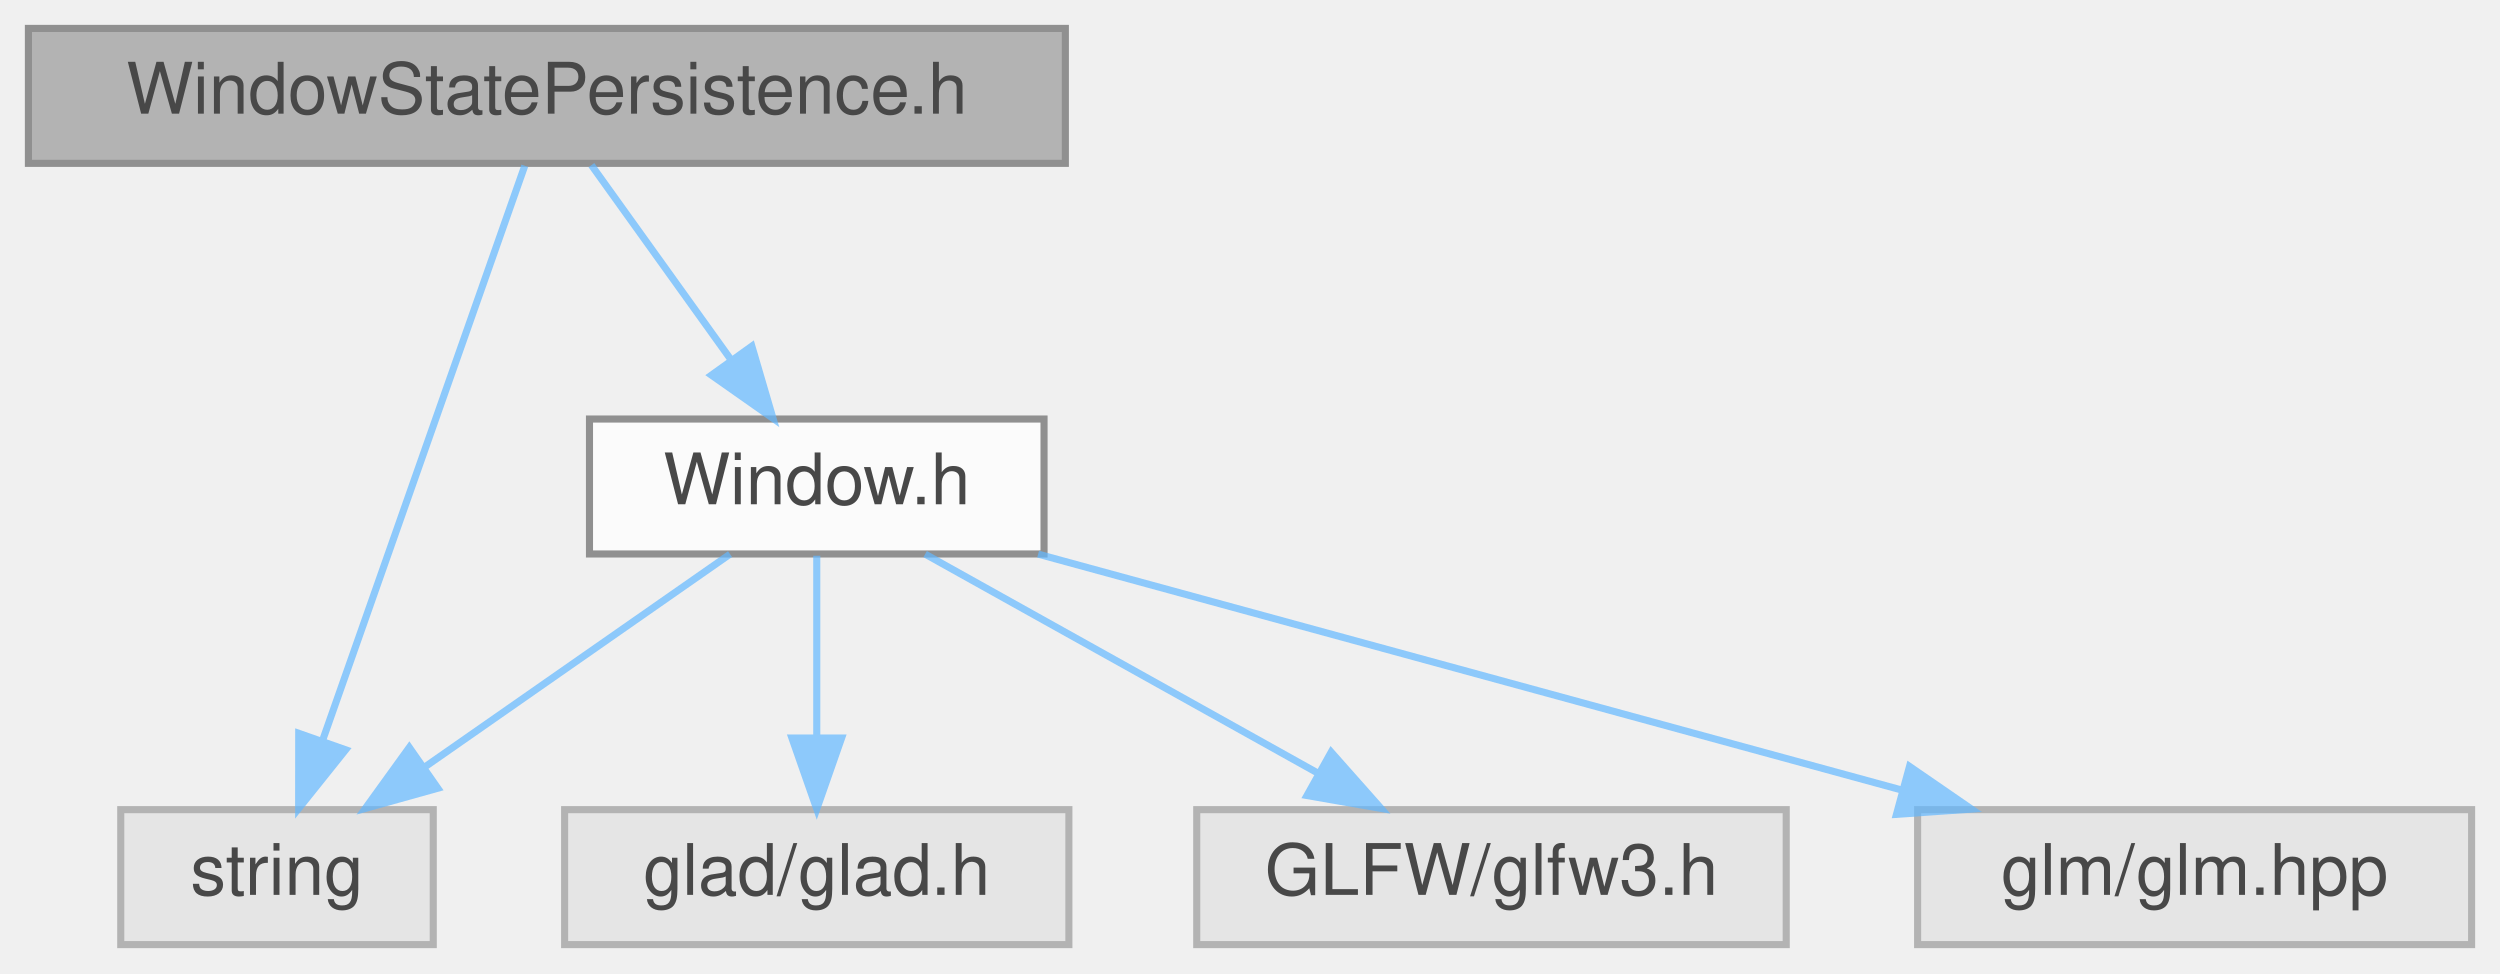
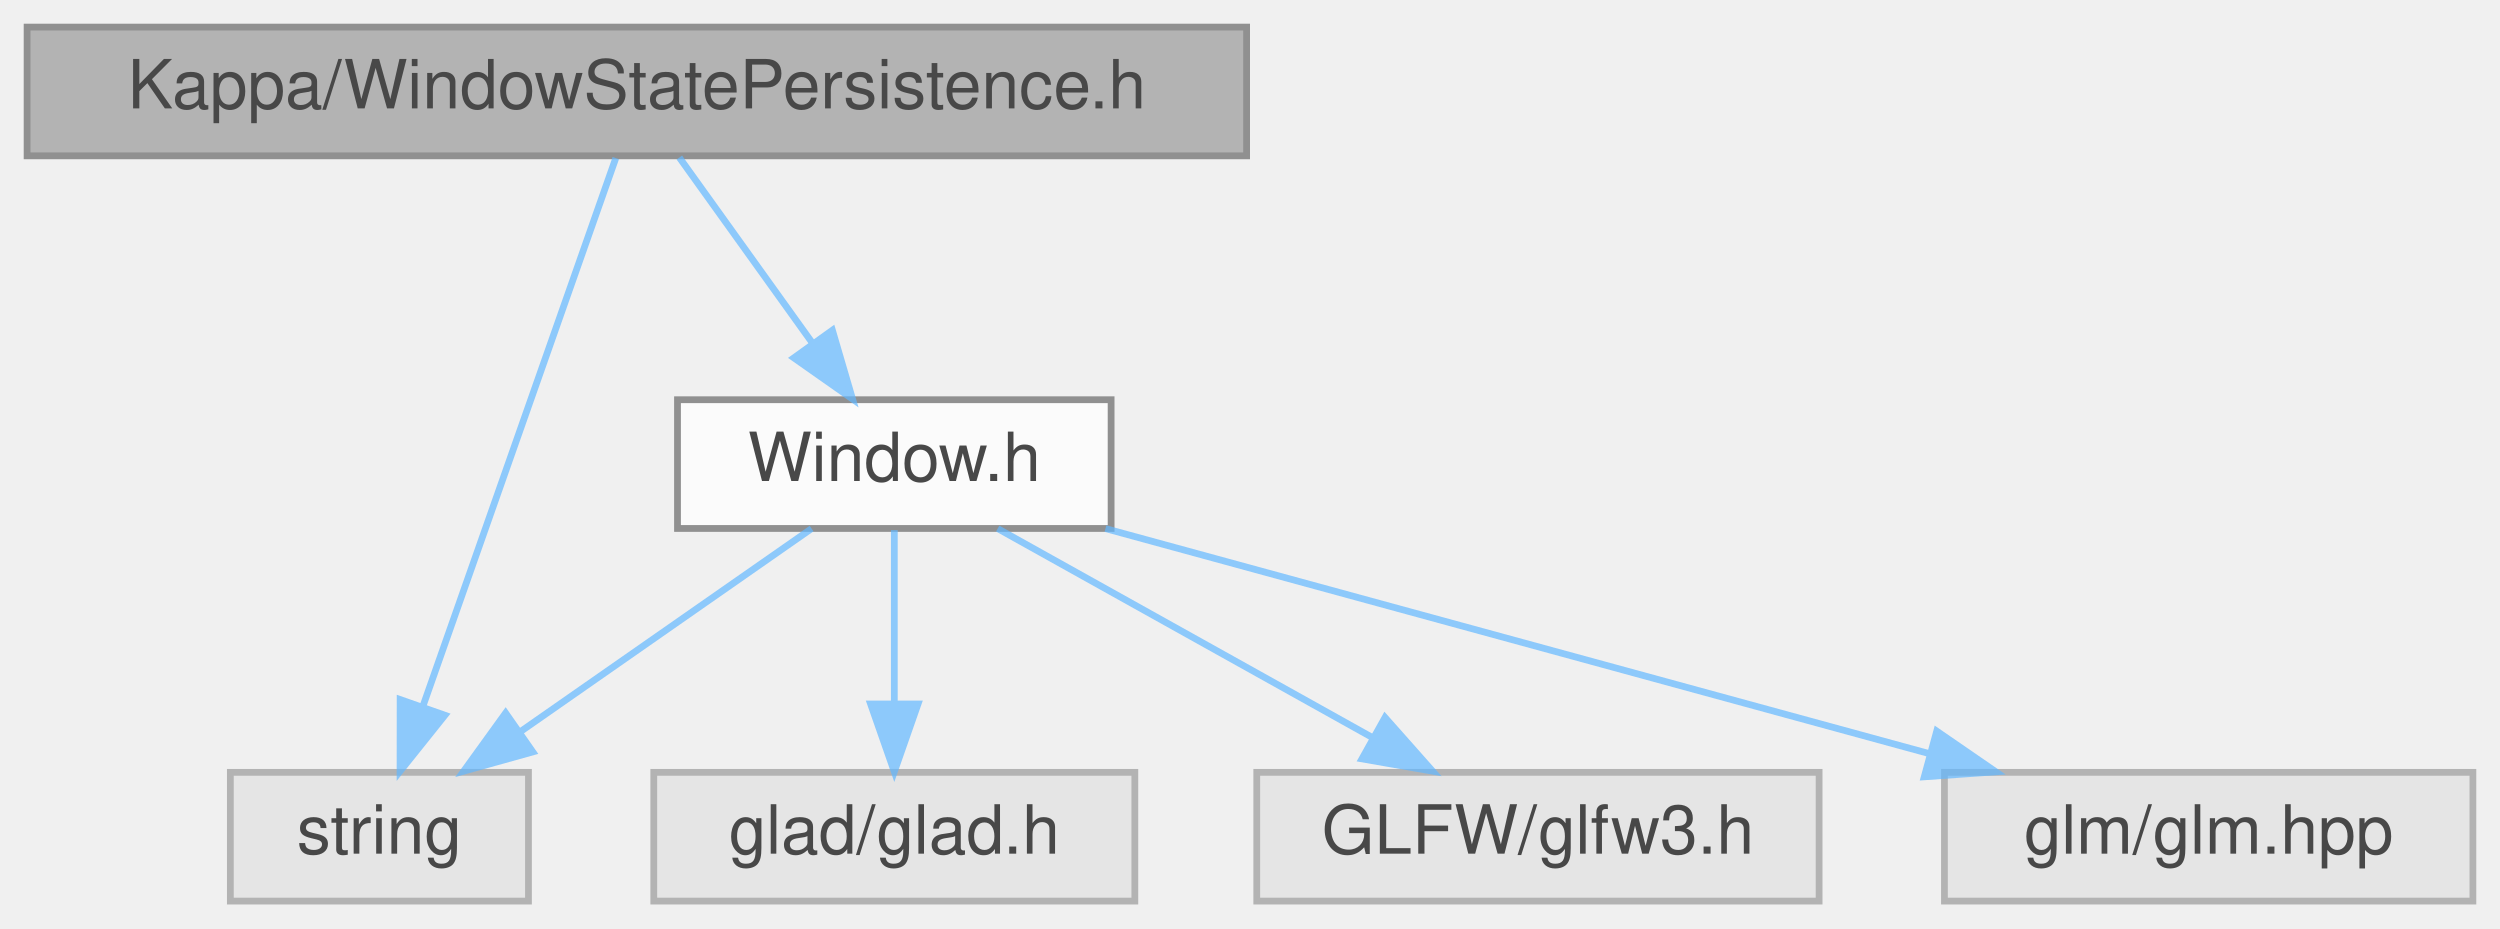
- <svg xmlns="http://www.w3.org/2000/svg" xmlns:xlink="http://www.w3.org/1999/xlink" width="352pt" height="137pt" viewBox="0.00 0.00 352.00 137.00">
+ <svg xmlns="http://www.w3.org/2000/svg" xmlns:xlink="http://www.w3.org/1999/xlink" width="369pt" height="137pt" viewBox="0.00 0.00 369.00 137.00">
  <svg id="main" version="1.1" xml:space="preserve">
    <style type="text/css">
.node, .edge {opacity: 0.7;}
.node.selected, .edge.selected {opacity: 1;}
.edge:hover path { stroke: red; }
.edge:hover polygon { stroke: red; fill: red; }
</style>
    <svg id="graph" class="graph">
      <g id="graph0" class="graph" transform="scale(1 1) rotate(0) translate(4 133)">
        <g id="Node000001" class="node">
          <g id="a_Node000001">
            <a xlink:title=" ">
-               <polygon fill="#999999" stroke="#666666" points="146,-129 0,-129 0,-110 146,-110 146,-129" />
-               <text text-anchor="middle" x="73" y="-117" font-family="Helvetica,sans-Serif" font-size="10.00">WindowStatePersistence.h</text>
+               <polygon fill="#999999" stroke="#666666" points="180,-129 0,-129 0,-110 180,-110 180,-129" />
+               <text text-anchor="middle" x="90" y="-117" font-family="Helvetica,sans-Serif" font-size="10.00">Kappa/WindowStatePersistence.h</text>
            </a>
          </g>
        </g>
        <g id="Node000002" class="node">
          <g id="a_Node000002">
            <a xlink:href="Window_8h.html" target="_top" xlink:title=" ">
-               <polygon fill="white" stroke="#666666" points="143,-74 79,-74 79,-55 143,-55 143,-74" />
-               <text text-anchor="middle" x="111" y="-62" font-family="Helvetica,sans-Serif" font-size="10.00">Window.h</text>
+               <polygon fill="white" stroke="#666666" points="160,-74 96,-74 96,-55 160,-55 160,-74" />
+               <text text-anchor="middle" x="128" y="-62" font-family="Helvetica,sans-Serif" font-size="10.00">Window.h</text>
            </a>
          </g>
        </g>
        <g id="edge1_Node000001_Node000002" class="edge">
          <g id="a_edge1_Node000001_Node000002">
            <a xlink:title=" ">
-               <path fill="none" stroke="#63b8ff" d="M79.27,-109.75C84.59,-102.34 92.36,-91.5 98.88,-82.41" />
-               <polygon fill="#63b8ff" stroke="#63b8ff" points="101.86,-84.26 104.84,-74.09 96.17,-80.18 101.86,-84.26" />
+               <path fill="none" stroke="#63b8ff" d="M96.27,-109.75C101.59,-102.34 109.36,-91.5 115.88,-82.41" />
+               <polygon fill="#63b8ff" stroke="#63b8ff" points="118.86,-84.26 121.84,-74.09 113.17,-80.18 118.86,-84.26" />
            </a>
          </g>
        </g>
        <g id="Node000003" class="node">
          <g id="a_Node000003">
            <a xlink:title=" ">
-               <polygon fill="#e0e0e0" stroke="#999999" points="57,-19 13,-19 13,0 57,0 57,-19" />
-               <text text-anchor="middle" x="35" y="-7" font-family="Helvetica,sans-Serif" font-size="10.00">string</text>
+               <polygon fill="#e0e0e0" stroke="#999999" points="74,-19 30,-19 30,0 74,0 74,-19" />
+               <text text-anchor="middle" x="52" y="-7" font-family="Helvetica,sans-Serif" font-size="10.00">string</text>
            </a>
          </g>
        </g>
        <g id="edge6_Node000001_Node000003" class="edge">
          <g id="a_edge6_Node000001_Node000003">
            <a xlink:title=" ">
-               <path fill="none" stroke="#63b8ff" d="M69.89,-109.66C63.68,-92.01 49.63,-52.09 41.38,-28.64" />
-               <polygon fill="#63b8ff" stroke="#63b8ff" points="44.67,-27.43 38.05,-19.16 38.06,-29.75 44.67,-27.43" />
+               <path fill="none" stroke="#63b8ff" d="M86.89,-109.66C80.68,-92.01 66.63,-52.09 58.38,-28.64" />
+               <polygon fill="#63b8ff" stroke="#63b8ff" points="61.67,-27.43 55.05,-19.16 55.06,-29.75 61.67,-27.43" />
            </a>
          </g>
        </g>
        <g id="edge2_Node000002_Node000003" class="edge">
          <g id="a_edge2_Node000002_Node000003">
            <a xlink:title=" ">
-               <path fill="none" stroke="#63b8ff" d="M98.79,-54.98C87.22,-46.92 69.62,-34.65 55.84,-25.03" />
-               <polygon fill="#63b8ff" stroke="#63b8ff" points="57.64,-22.02 47.43,-19.17 53.63,-27.76 57.64,-22.02" />
+               <path fill="none" stroke="#63b8ff" d="M115.79,-54.98C104.22,-46.92 86.62,-34.65 72.84,-25.03" />
+               <polygon fill="#63b8ff" stroke="#63b8ff" points="74.64,-22.02 64.43,-19.17 70.63,-27.76 74.64,-22.02" />
            </a>
          </g>
        </g>
        <g id="Node000004" class="node">
          <g id="a_Node000004">
            <a xlink:title=" ">
-               <polygon fill="#e0e0e0" stroke="#999999" points="146.5,-19 75.5,-19 75.5,0 146.5,0 146.5,-19" />
-               <text text-anchor="middle" x="111" y="-7" font-family="Helvetica,sans-Serif" font-size="10.00">glad/glad.h</text>
+               <polygon fill="#e0e0e0" stroke="#999999" points="163.5,-19 92.5,-19 92.5,0 163.5,0 163.5,-19" />
+               <text text-anchor="middle" x="128" y="-7" font-family="Helvetica,sans-Serif" font-size="10.00">glad/glad.h</text>
            </a>
          </g>
        </g>
        <g id="edge3_Node000002_Node000004" class="edge">
          <g id="a_edge3_Node000002_Node000004">
            <a xlink:title=" ">
-               <path fill="none" stroke="#63b8ff" d="M111,-54.75C111,-47.8 111,-37.85 111,-29.13" />
-               <polygon fill="#63b8ff" stroke="#63b8ff" points="114.5,-29.09 111,-19.09 107.5,-29.09 114.5,-29.09" />
+               <path fill="none" stroke="#63b8ff" d="M128,-54.75C128,-47.8 128,-37.85 128,-29.13" />
+               <polygon fill="#63b8ff" stroke="#63b8ff" points="131.5,-29.09 128,-19.09 124.5,-29.09 131.5,-29.09" />
            </a>
          </g>
        </g>
        <g id="Node000005" class="node">
          <g id="a_Node000005">
            <a xlink:title=" ">
-               <polygon fill="#e0e0e0" stroke="#999999" points="247.5,-19 164.5,-19 164.5,0 247.5,0 247.5,-19" />
-               <text text-anchor="middle" x="206" y="-7" font-family="Helvetica,sans-Serif" font-size="10.00">GLFW/glfw3.h</text>
+               <polygon fill="#e0e0e0" stroke="#999999" points="264.5,-19 181.5,-19 181.5,0 264.5,0 264.5,-19" />
+               <text text-anchor="middle" x="223" y="-7" font-family="Helvetica,sans-Serif" font-size="10.00">GLFW/glfw3.h</text>
            </a>
          </g>
        </g>
        <g id="edge4_Node000002_Node000005" class="edge">
          <g id="a_edge4_Node000002_Node000005">
            <a xlink:title=" ">
-               <path fill="none" stroke="#63b8ff" d="M126.26,-54.98C141.13,-46.69 163.98,-33.94 181.42,-24.22" />
-               <polygon fill="#63b8ff" stroke="#63b8ff" points="183.43,-27.1 190.46,-19.17 180.02,-20.99 183.43,-27.1" />
+               <path fill="none" stroke="#63b8ff" d="M143.26,-54.98C158.13,-46.69 180.98,-33.94 198.42,-24.22" />
+               <polygon fill="#63b8ff" stroke="#63b8ff" points="200.43,-27.1 207.46,-19.17 197.02,-20.99 200.43,-27.1" />
            </a>
          </g>
        </g>
        <g id="Node000006" class="node">
          <g id="a_Node000006">
            <a xlink:title=" ">
-               <polygon fill="#e0e0e0" stroke="#999999" points="344,-19 266,-19 266,0 344,0 344,-19" />
-               <text text-anchor="middle" x="305" y="-7" font-family="Helvetica,sans-Serif" font-size="10.00">glm/glm.hpp</text>
+               <polygon fill="#e0e0e0" stroke="#999999" points="361,-19 283,-19 283,0 361,0 361,-19" />
+               <text text-anchor="middle" x="322" y="-7" font-family="Helvetica,sans-Serif" font-size="10.00">glm/glm.hpp</text>
            </a>
          </g>
        </g>
        <g id="edge5_Node000002_Node000006" class="edge">
          <g id="a_edge5_Node000002_Node000006">
            <a xlink:title=" ">
-               <path fill="none" stroke="#63b8ff" d="M142.17,-54.98C175.16,-45.97 227.4,-31.7 263.77,-21.76" />
-               <polygon fill="#63b8ff" stroke="#63b8ff" points="264.86,-25.09 273.59,-19.08 263.02,-18.34 264.86,-25.09" />
+               <path fill="none" stroke="#63b8ff" d="M159.17,-54.98C192.16,-45.97 244.4,-31.7 280.77,-21.76" />
+               <polygon fill="#63b8ff" stroke="#63b8ff" points="281.86,-25.09 290.59,-19.08 280.02,-18.34 281.86,-25.09" />
            </a>
          </g>
        </g>
      </g>
    </svg>
  </svg>
  <style type="text/css">

[data-mouse-over-selected='false'] { opacity: 0.7; }
[data-mouse-over-selected='true']  { opacity: 1.0; }

</style>
</svg>
